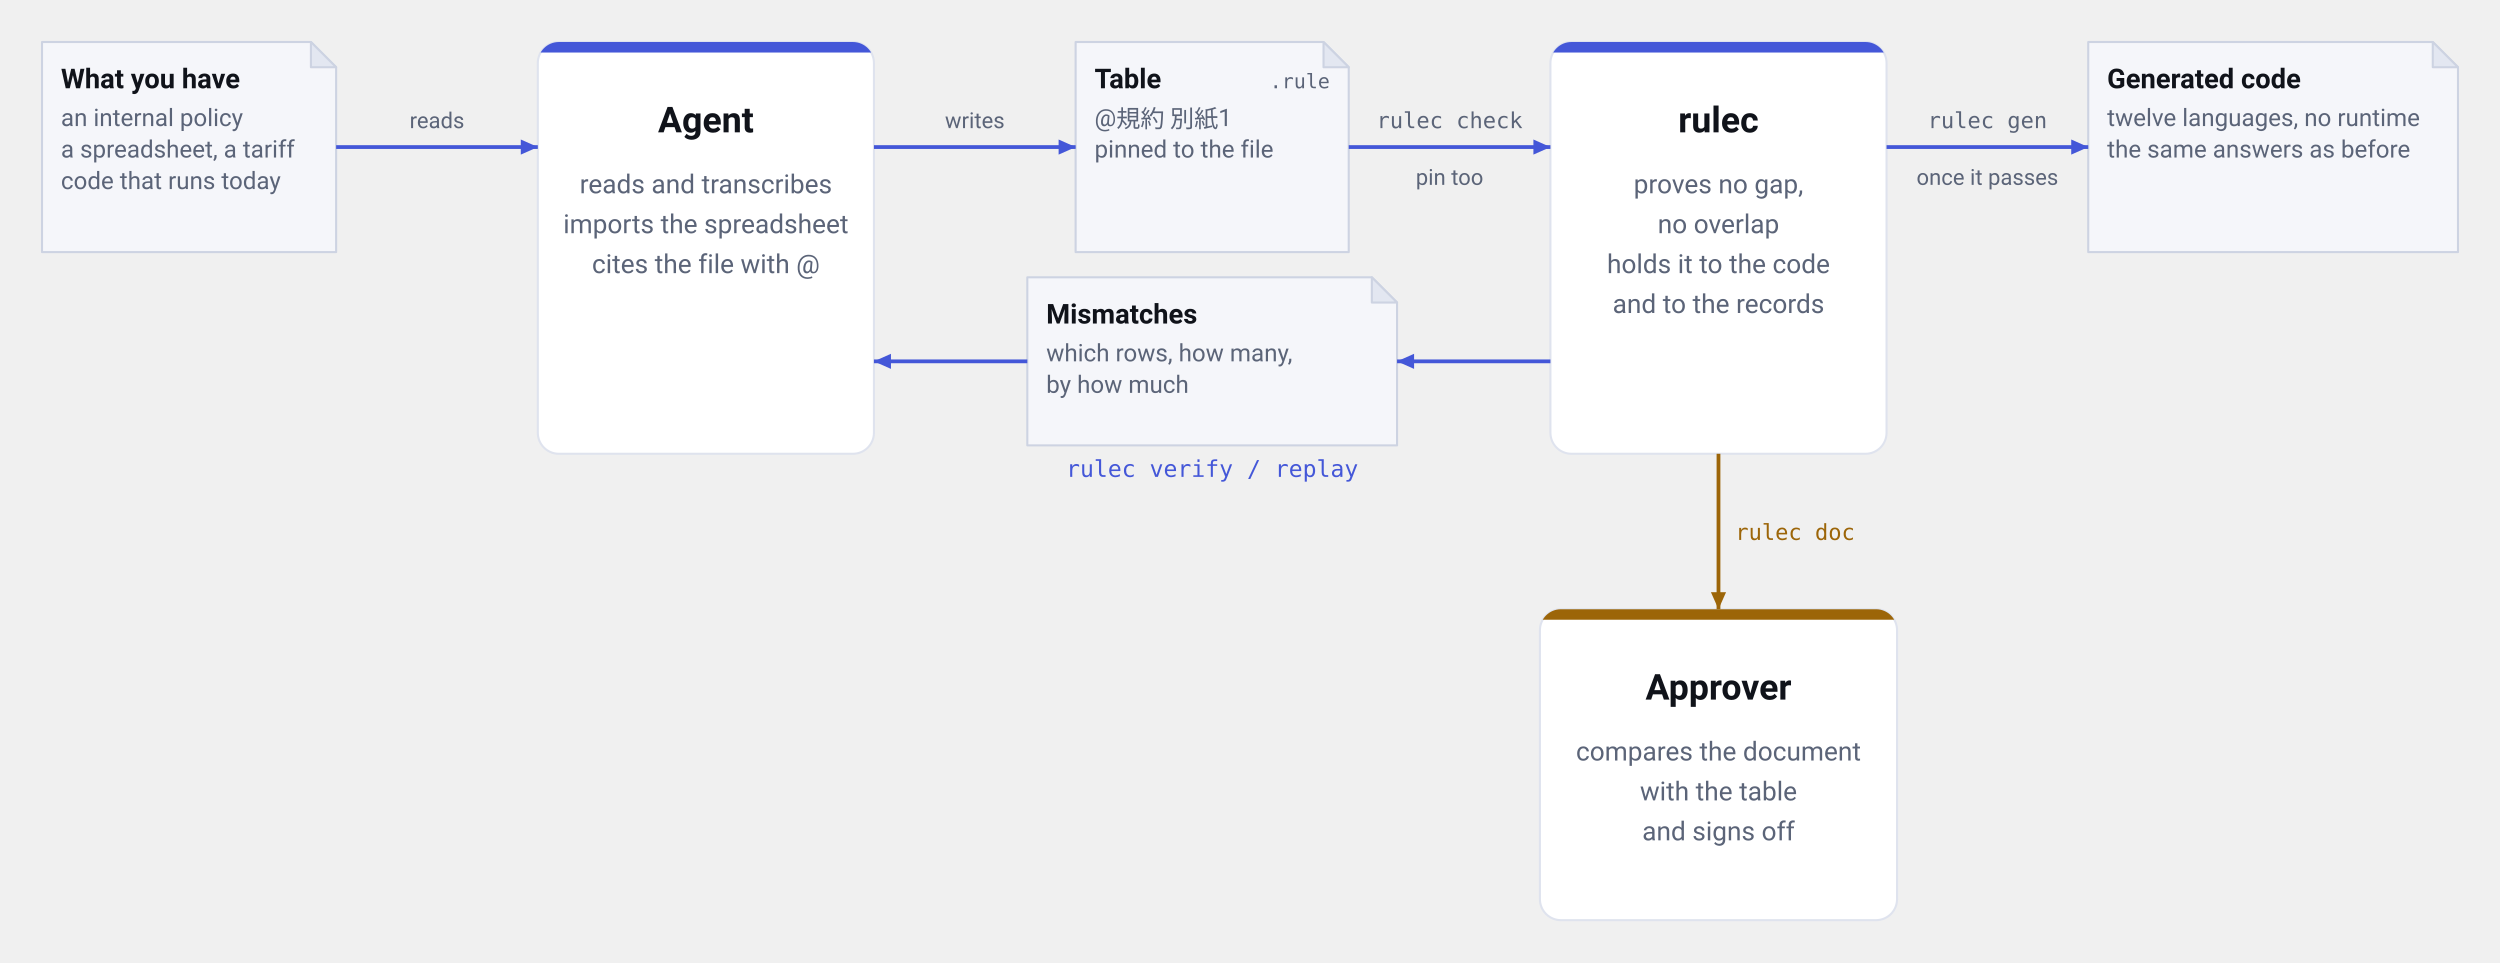
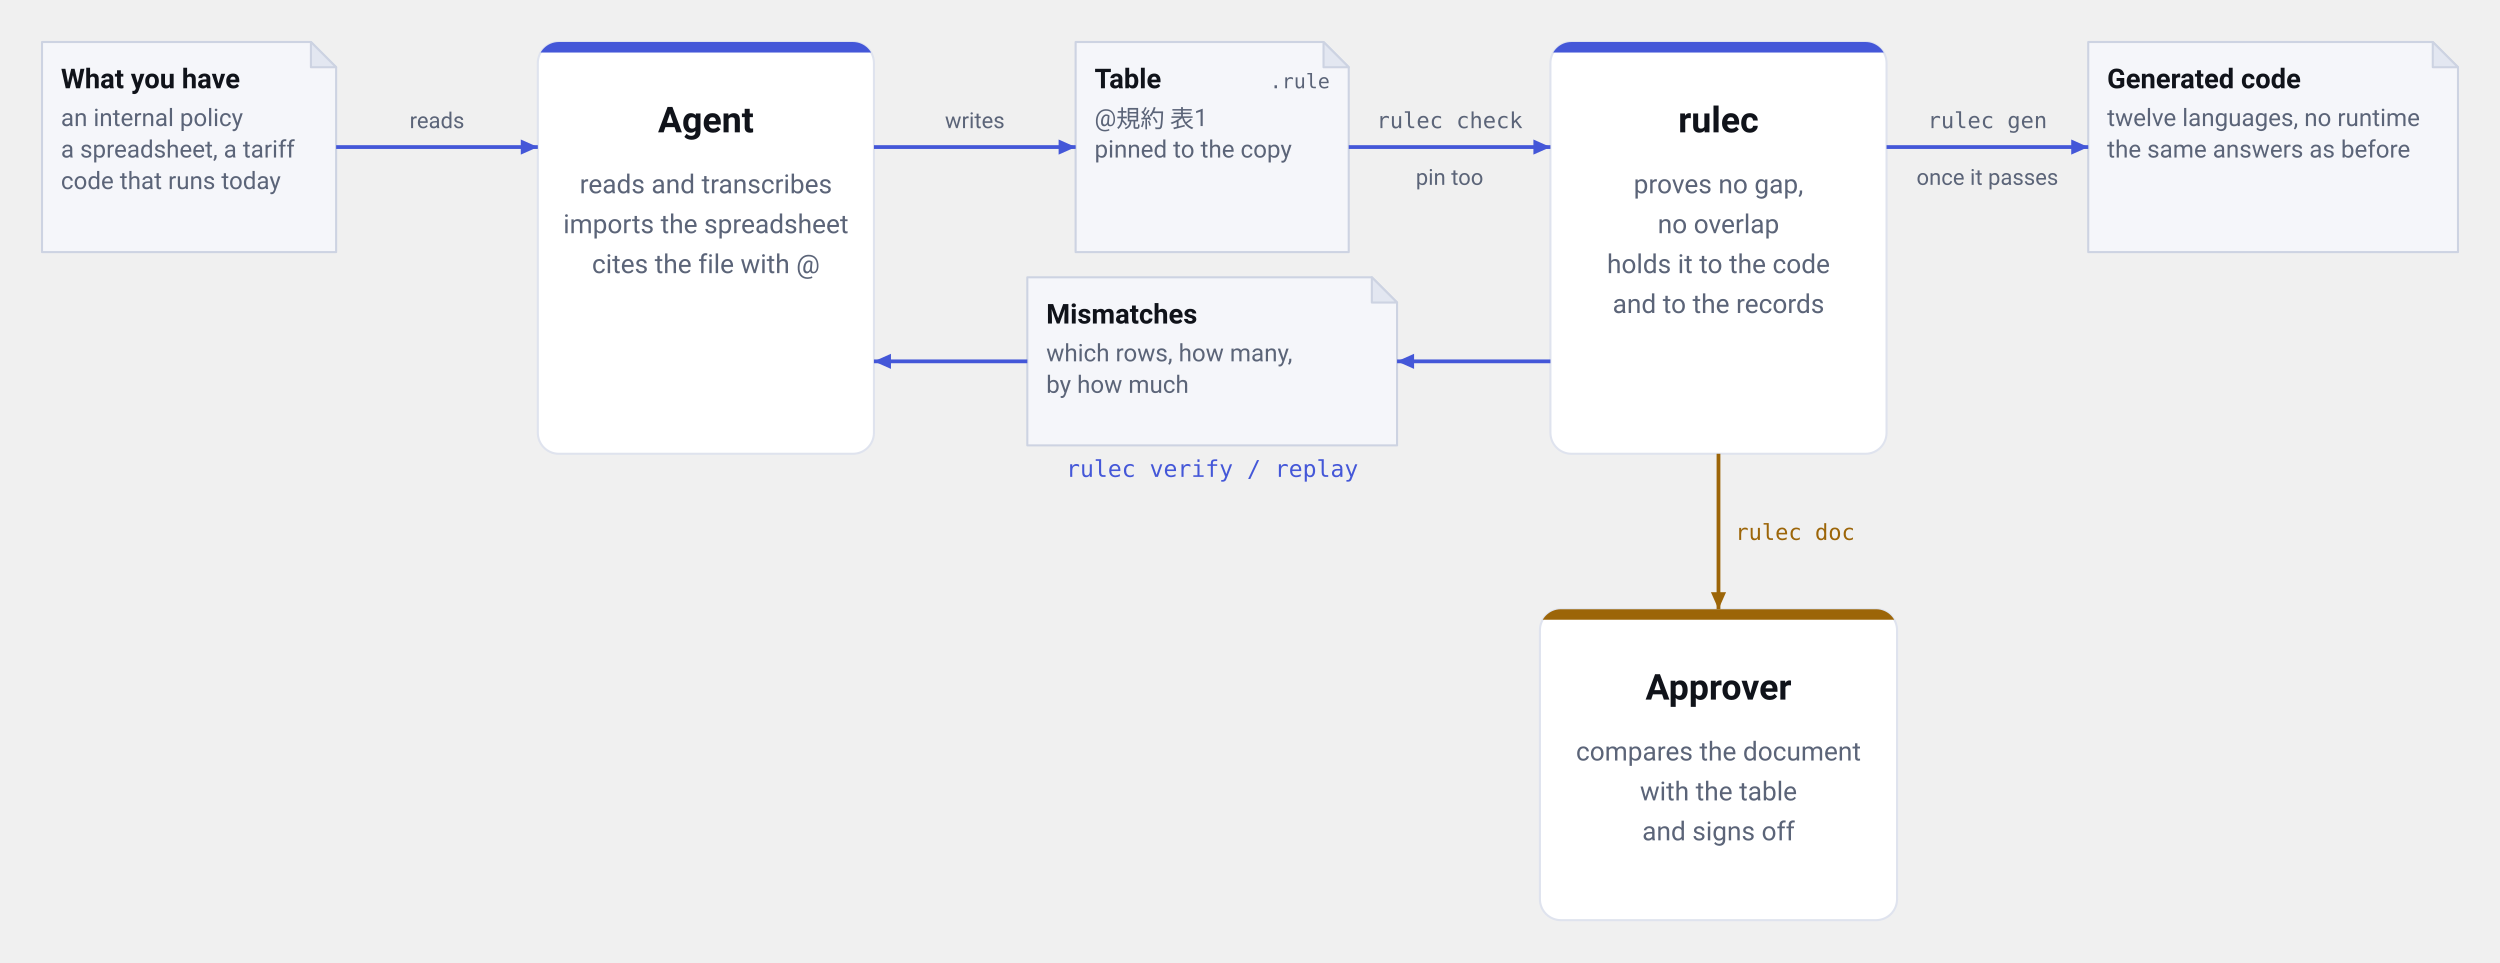
- <svg xmlns="http://www.w3.org/2000/svg" viewBox="0 0 1190 458" width="1190" height="458" role="img" aria-label="An agent transcribes what is at hand - an internal policy, the terms of your own service, a spreadsheet, code that runs today - into a table (.rule): a spreadsheet becomes a draft through rulec import, a document is cited with @ and pinned whole by its digest. rulec proves no gap and no overlap, holds the table to the legacy implementation and to past records, and returns every mismatch by row, count and amount. The approver compares the document and the table on the page rulec doc renders. From a passed table come twelve languages." font-family="-apple-system, BlinkMacSystemFont, &quot;Hiragino Sans&quot;, &quot;Noto Sans JP&quot;, &quot;Yu Gothic&quot;, Meiryo, &quot;Segoe UI&quot;, Roboto, sans-serif">
+ <svg xmlns="http://www.w3.org/2000/svg" viewBox="0 0 1190 458" width="1190" height="458" role="img" aria-label="An agent transcribes what is at hand - an internal policy, the terms of your own service, a spreadsheet, code that runs today - into a table (.rule): a spreadsheet becomes a draft through rulec import, a document's table is cited with @ and pinned by the digest of the copy. rulec proves no gap and no overlap, holds the table to the legacy implementation and to past records, and returns every mismatch by row, count and amount. The approver compares the document and the table on the page rulec doc renders. From a passed table come twelve languages." font-family="-apple-system, BlinkMacSystemFont, &quot;Hiragino Sans&quot;, &quot;Noto Sans JP&quot;, &quot;Yu Gothic&quot;, Meiryo, &quot;Segoe UI&quot;, Roboto, sans-serif">
  <defs>
    <marker id="head-neutral" viewBox="0 0 10 10" refX="9" refY="5" markerWidth="9" markerHeight="9" markerUnits="userSpaceOnUse" orient="auto">
      <path d="M0,1 L9,5 L0,9 Z" fill="#8b94ab" />
    </marker>
    <marker id="head-accent" viewBox="0 0 10 10" refX="9" refY="5" markerWidth="9" markerHeight="9" markerUnits="userSpaceOnUse" orient="auto">
      <path d="M0,1 L9,5 L0,9 Z" fill="#4457d8" />
    </marker>
    <marker id="head-human" viewBox="0 0 10 10" refX="9" refY="5" markerWidth="9" markerHeight="9" markerUnits="userSpaceOnUse" orient="auto">
      <path d="M0,1 L9,5 L0,9 Z" fill="#9c6508" />
    </marker>
  </defs>
  <path d="M20,20.0 H148 L160,32.0 V120.0 H20 Z" fill="#f5f6fa" stroke="#cdd3e2" stroke-linejoin="round" />
  <path d="M148,20.0 V32.0 H160 Z" fill="#e3e7f1" stroke="#cdd3e2" stroke-linejoin="round" />
  <text x="29" y="42.0" font-size="13" font-weight="600" text-anchor="start" fill="#10131a">What you have</text>
  <text x="29" y="60.0" font-size="11.5" font-weight="400" text-anchor="start" fill="#5b6478">an internal policy</text>
  <text x="29" y="75.0" font-size="11.5" font-weight="400" text-anchor="start" fill="#5b6478">a spreadsheet, a tariff</text>
  <text x="29" y="90.0" font-size="11.5" font-weight="400" text-anchor="start" fill="#5b6478">code that runs today</text>
  <clipPath id="clip-1">
    <rect x="256" y="20" width="160" height="196" rx="10" />
  </clipPath>
  <rect x="256" y="20" width="160" height="196" rx="10" fill="#ffffff" stroke="#dfe3ee" />
  <rect x="256" y="20" width="160" height="5" fill="#4457d8" clip-path="url(#clip-1)" />
  <text x="336.0" y="63" font-size="17" font-weight="700" text-anchor="middle" fill="#10131a">Agent</text>
  <text x="336.0" y="92" font-size="12.5" font-weight="400" text-anchor="middle" fill="#5b6478">reads and transcribes</text>
  <text x="336.0" y="111" font-size="12.5" font-weight="400" text-anchor="middle" fill="#5b6478">imports the spreadsheet</text>
  <text x="336.0" y="130" font-size="12.5" font-weight="400" text-anchor="middle" fill="#5b6478">cites the file with @</text>
  <path d="M512,20.0 H630 L642,32.0 V120.0 H512 Z" fill="#f5f6fa" stroke="#cdd3e2" stroke-linejoin="round" />
  <path d="M630,20.0 V32.0 H642 Z" fill="#e3e7f1" stroke="#cdd3e2" stroke-linejoin="round" />
  <text x="521" y="42.0" font-size="13" font-weight="600" text-anchor="start" fill="#10131a">Table</text>
  <text x="633" y="42.0" font-size="9.5" font-weight="400" text-anchor="end" fill="#5b6478" font-family="ui-monospace, SFMono-Regular, Menlo, Consolas, monospace">.rule</text>
-   <text x="521" y="60.0" font-size="11.5" font-weight="400" text-anchor="start" fill="#5b6478">@規約 別紙1</text>
-   <text x="521" y="75.0" font-size="11.5" font-weight="400" text-anchor="start" fill="#5b6478">pinned to the file</text>
+   <text x="521" y="60.0" font-size="11.5" font-weight="400" text-anchor="start" fill="#5b6478">@規約 表1</text>
+   <text x="521" y="75.0" font-size="11.5" font-weight="400" text-anchor="start" fill="#5b6478">pinned to the copy</text>
  <clipPath id="clip-3">
    <rect x="738" y="20" width="160" height="196" rx="10" />
  </clipPath>
  <rect x="738" y="20" width="160" height="196" rx="10" fill="#ffffff" stroke="#dfe3ee" />
  <rect x="738" y="20" width="160" height="5" fill="#4457d8" clip-path="url(#clip-3)" />
  <text x="818.0" y="63" font-size="17" font-weight="700" text-anchor="middle" fill="#10131a">rulec</text>
  <text x="818.0" y="92" font-size="12.5" font-weight="400" text-anchor="middle" fill="#5b6478">proves no gap,</text>
  <text x="818.0" y="111" font-size="12.5" font-weight="400" text-anchor="middle" fill="#5b6478">no overlap</text>
  <text x="818.0" y="130" font-size="12.5" font-weight="400" text-anchor="middle" fill="#5b6478">holds it to the code</text>
  <text x="818.0" y="149" font-size="12.5" font-weight="400" text-anchor="middle" fill="#5b6478">and to the records</text>
  <path d="M994,20.0 H1158 L1170,32.0 V120.0 H994 Z" fill="#f5f6fa" stroke="#cdd3e2" stroke-linejoin="round" />
  <path d="M1158,20.0 V32.0 H1170 Z" fill="#e3e7f1" stroke="#cdd3e2" stroke-linejoin="round" />
  <text x="1003" y="42.0" font-size="13" font-weight="600" text-anchor="start" fill="#10131a">Generated code</text>
  <text x="1003" y="60.0" font-size="11.5" font-weight="400" text-anchor="start" fill="#5b6478">twelve languages, no runtime</text>
  <text x="1003" y="75.0" font-size="11.5" font-weight="400" text-anchor="start" fill="#5b6478">the same answers as before</text>
  <line x1="160" y1="70" x2="256" y2="70" stroke="#4457d8" stroke-width="1.8" marker-end="url(#head-accent)" />
  <text x="208.0" y="61" font-size="10.5" font-weight="400" text-anchor="middle" fill="#5b6478">reads</text>
  <line x1="416" y1="70" x2="512" y2="70" stroke="#4457d8" stroke-width="1.8" marker-end="url(#head-accent)" />
  <text x="464.0" y="61" font-size="10.5" font-weight="400" text-anchor="middle" fill="#5b6478">writes</text>
  <line x1="642" y1="70" x2="738" y2="70" stroke="#4457d8" stroke-width="1.8" marker-end="url(#head-accent)" />
  <text x="690.0" y="61" font-size="10.5" font-weight="400" text-anchor="middle" fill="#5b6478" font-family="ui-monospace, SFMono-Regular, Menlo, Consolas, monospace">rulec check</text>
  <text x="690.0" y="88" font-size="10.5" font-weight="400" text-anchor="middle" fill="#5b6478">pin too</text>
  <line x1="898" y1="70" x2="994" y2="70" stroke="#4457d8" stroke-width="1.8" marker-end="url(#head-accent)" />
  <text x="946.0" y="61" font-size="10.5" font-weight="400" text-anchor="middle" fill="#5b6478" font-family="ui-monospace, SFMono-Regular, Menlo, Consolas, monospace">rulec gen</text>
  <text x="946.0" y="88" font-size="10.5" font-weight="400" text-anchor="middle" fill="#5b6478">once it passes</text>
  <path d="M489.0,132 H653.0 L665.0,144 V212 H489.0 Z" fill="#f5f6fa" stroke="#cdd3e2" stroke-linejoin="round" />
  <path d="M653.0,132 V144 H665.0 Z" fill="#e3e7f1" stroke="#cdd3e2" stroke-linejoin="round" />
  <text x="498.0" y="154" font-size="13" font-weight="600" text-anchor="start" fill="#10131a">Mismatches</text>
  <text x="498.0" y="172" font-size="11.5" font-weight="400" text-anchor="start" fill="#5b6478">which rows, how many,</text>
  <text x="498.0" y="187" font-size="11.5" font-weight="400" text-anchor="start" fill="#5b6478">by how much</text>
  <line x1="738" y1="172" x2="665.0" y2="172" stroke="#4457d8" stroke-width="1.8" marker-end="url(#head-accent)" />
  <line x1="489.0" y1="172" x2="416" y2="172" stroke="#4457d8" stroke-width="1.8" marker-end="url(#head-accent)" />
  <text x="577.0" y="227" font-size="11" font-weight="400" text-anchor="middle" fill="#4457d8" font-family="ui-monospace, SFMono-Regular, Menlo, Consolas, monospace">rulec verify / replay</text>
  <clipPath id="clip-person">
    <rect x="733.0" y="290" width="170" height="148" rx="10" />
  </clipPath>
  <rect x="733.0" y="290" width="170" height="148" rx="10" fill="#ffffff" stroke="#dfe3ee" />
  <rect x="733.0" y="290" width="170" height="5" fill="#9c6508" clip-path="url(#clip-person)" />
  <text x="818.0" y="333" font-size="17" font-weight="700" text-anchor="middle" fill="#10131a">Approver</text>
  <text x="818.0" y="362" font-size="12.5" font-weight="400" text-anchor="middle" fill="#5b6478">compares the document</text>
  <text x="818.0" y="381" font-size="12.5" font-weight="400" text-anchor="middle" fill="#5b6478">with the table</text>
  <text x="818.0" y="400" font-size="12.5" font-weight="400" text-anchor="middle" fill="#5b6478">and signs off</text>
  <line x1="818.0" y1="216" x2="818.0" y2="290" stroke="#9c6508" stroke-width="1.8" marker-end="url(#head-human)" />
  <text x="826.0" y="257.0" font-size="10.5" font-weight="400" text-anchor="start" fill="#9c6508" font-family="ui-monospace, SFMono-Regular, Menlo, Consolas, monospace">rulec doc</text>
</svg>
